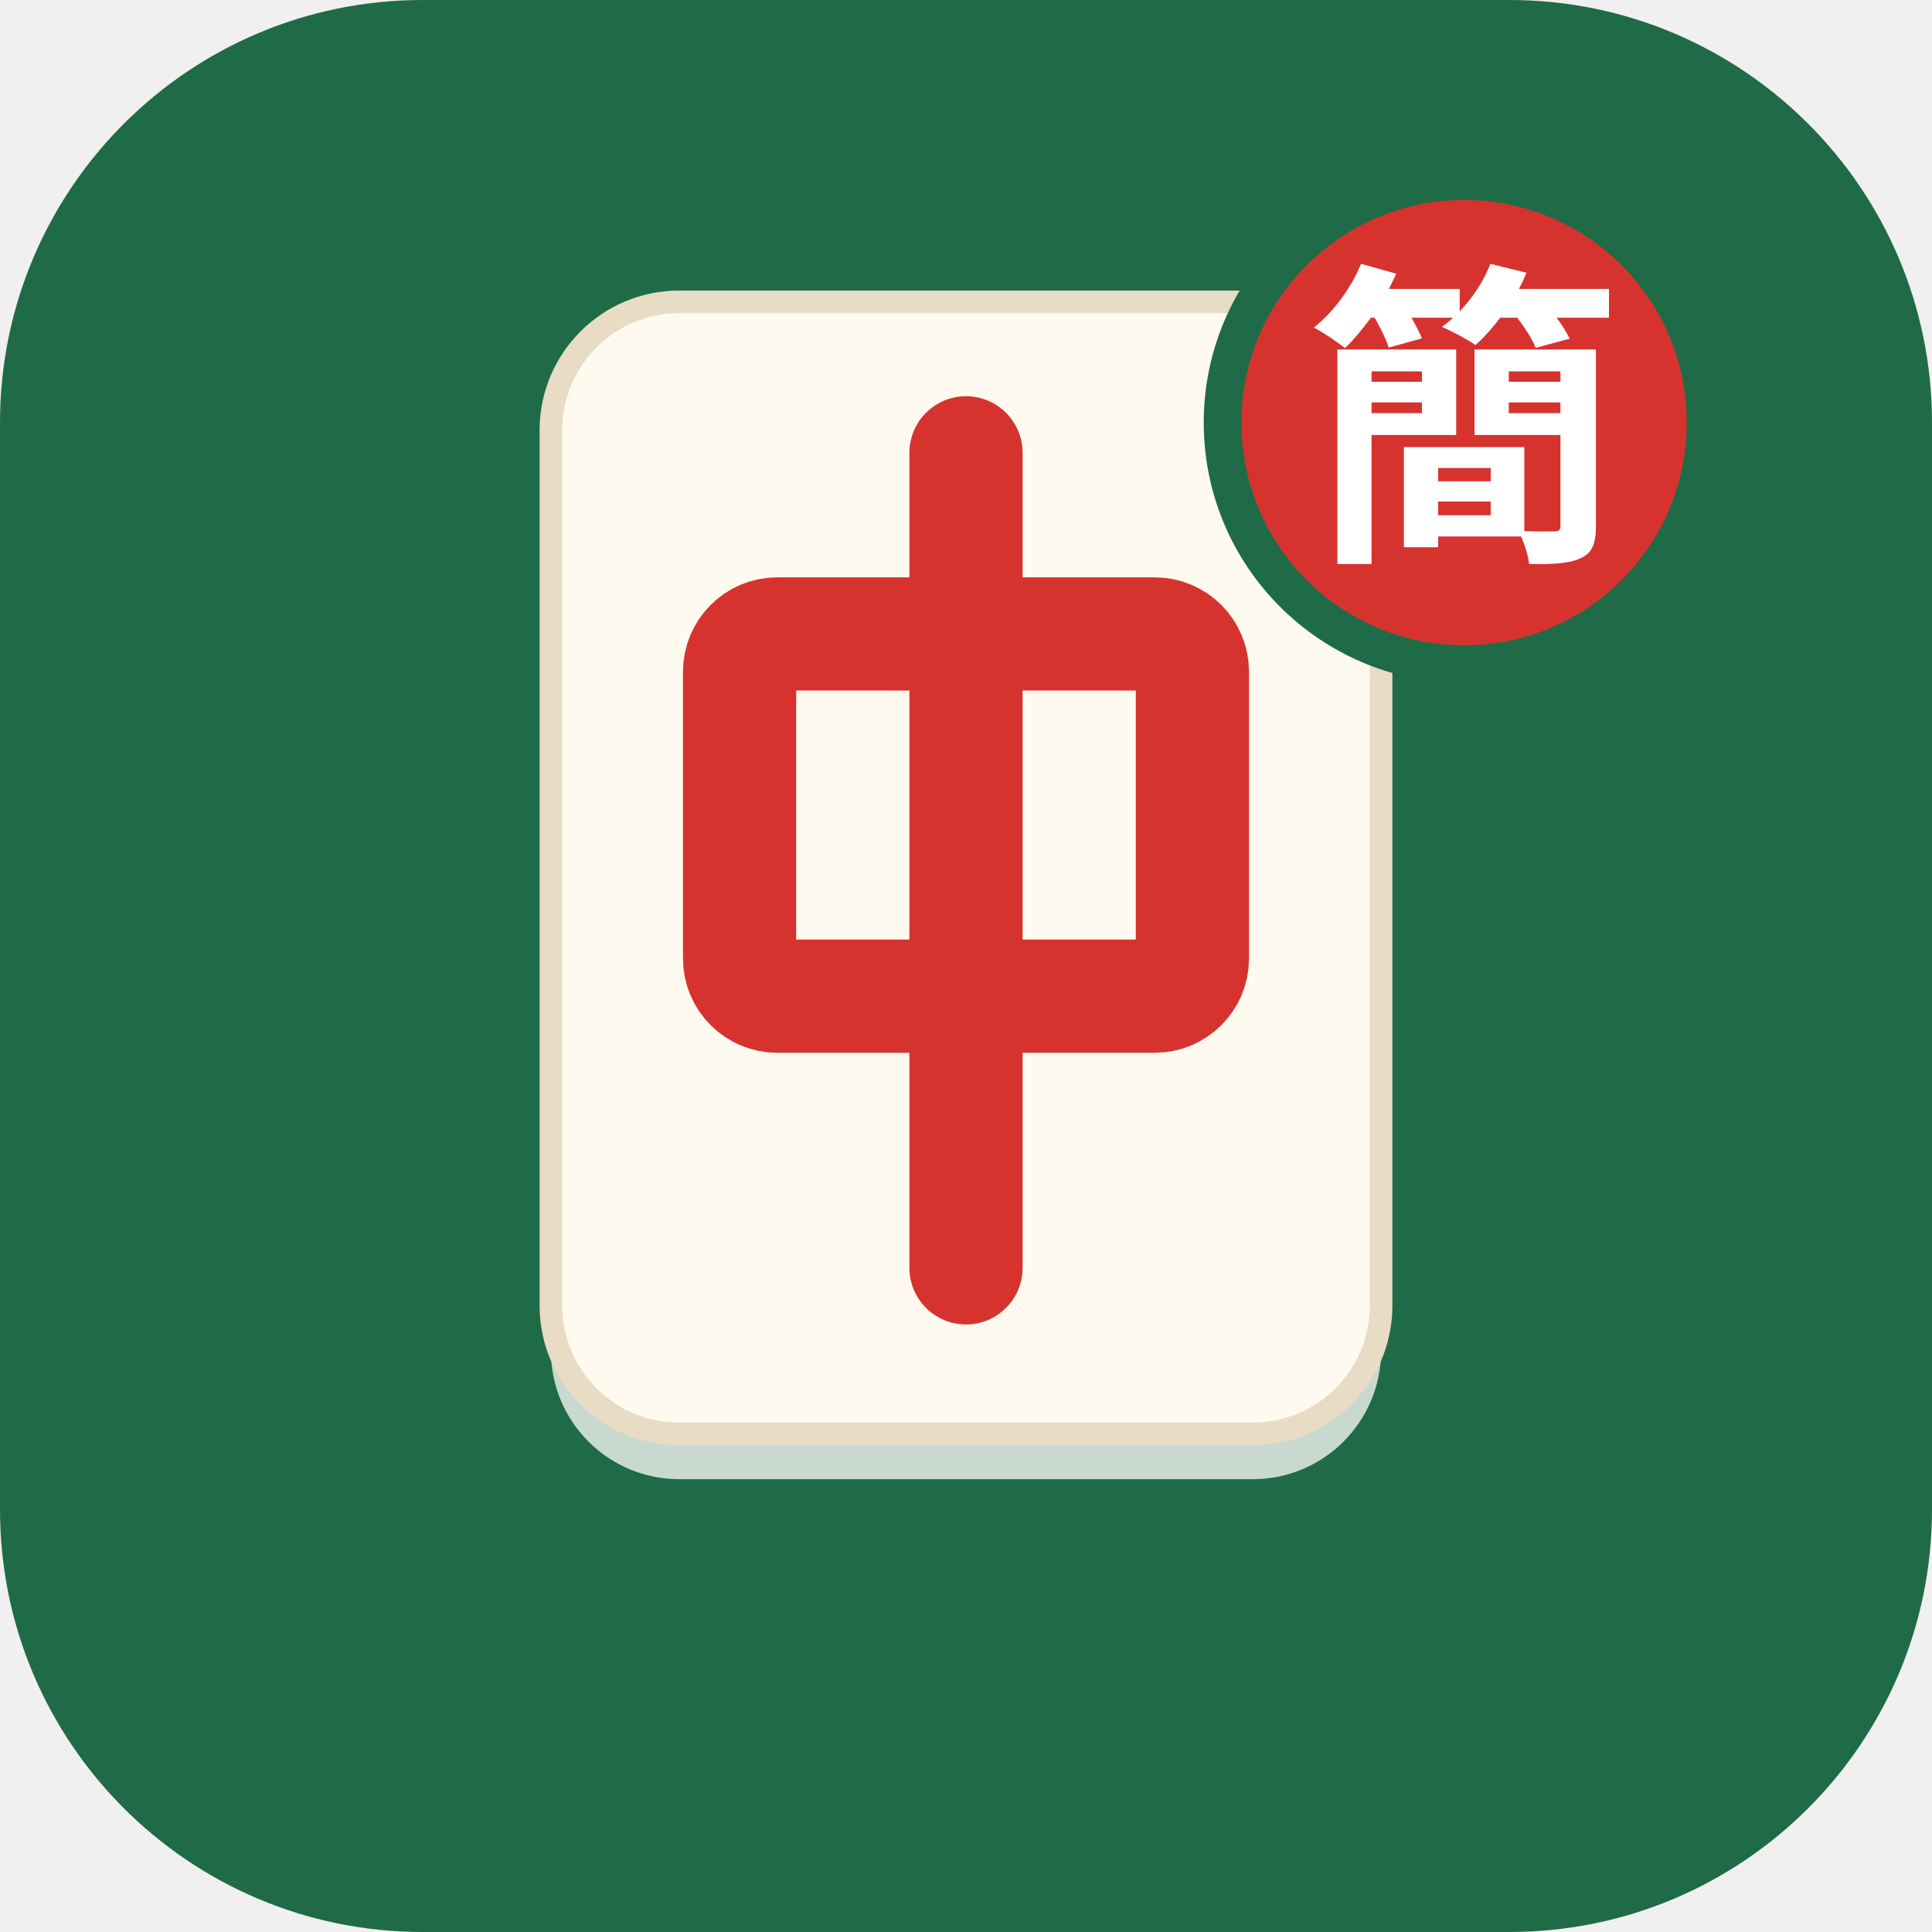
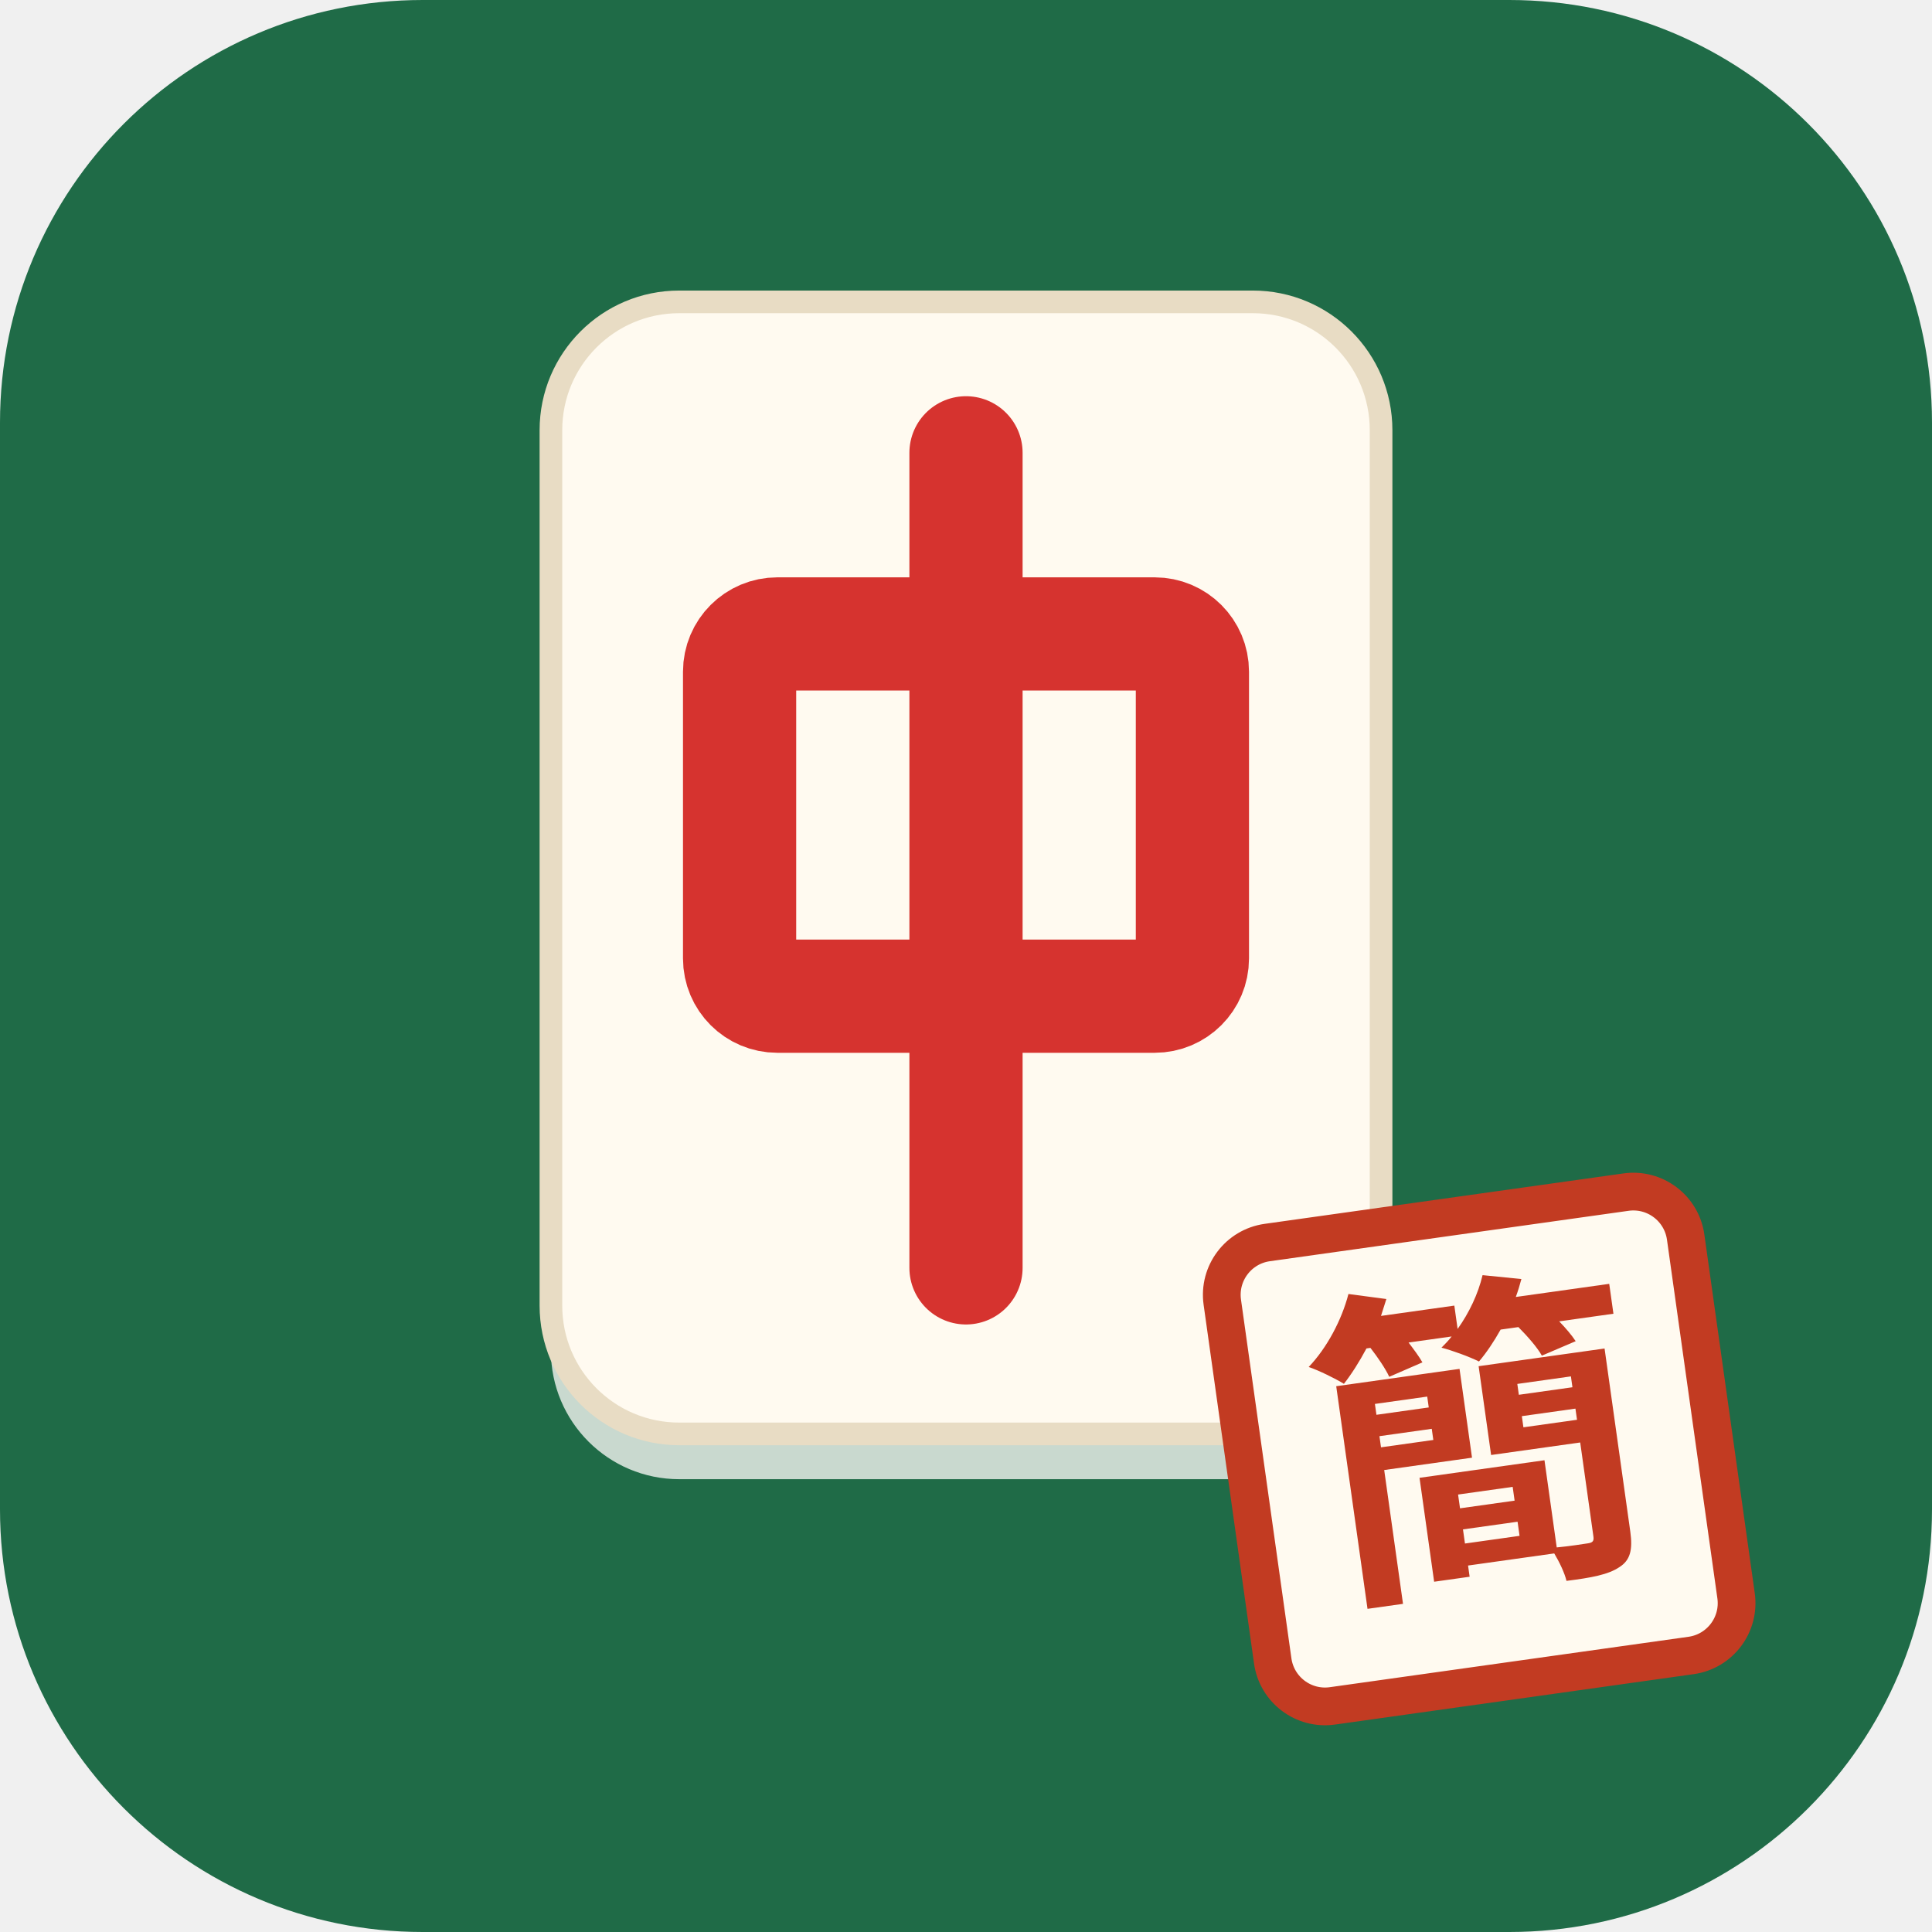
<svg xmlns="http://www.w3.org/2000/svg" viewBox="0 0 512 512">
  <rect width="512" height="512" rx="112" fill="#1f6b47" />
  <rect x="146" y="92" width="220" height="300" rx="34" fill="#c9d9cf" />
  <rect x="146" y="80" width="220" height="300" rx="34" fill="#fffaf0" stroke="#e8dcc4" stroke-width="6" />
  <g stroke="#d6332f" stroke-width="30" stroke-linecap="round" stroke-linejoin="round" fill="none">
    <rect x="196" y="168" width="120" height="96" rx="10" />
    <line x1="256" y1="120" x2="256" y2="336" />
  </g>
-   <circle cx="388" cy="112" r="64" fill="#d6332f" stroke="#1f6b47" stroke-width="10" />
-   <text x="388" y="142" text-anchor="middle" font-size="84" fill="#fff" font-family="Hiragino Sans, Hiragino Kaku Gothic ProN, sans-serif" font-weight="800">簡</text>
+   <g transform="rotate(-8 392 384)">
+     <rect x="330" y="322" width="124" height="124" rx="14" fill="#fffaf0" stroke="#c23b22" stroke-width="10" />
+     <text x="392" y="414" text-anchor="middle" font-size="88" fill="#c23b22" font-family="Hiragino Sans, Hiragino Kaku Gothic ProN, sans-serif" font-weight="800">簡</text>
+   </g>
</svg>
